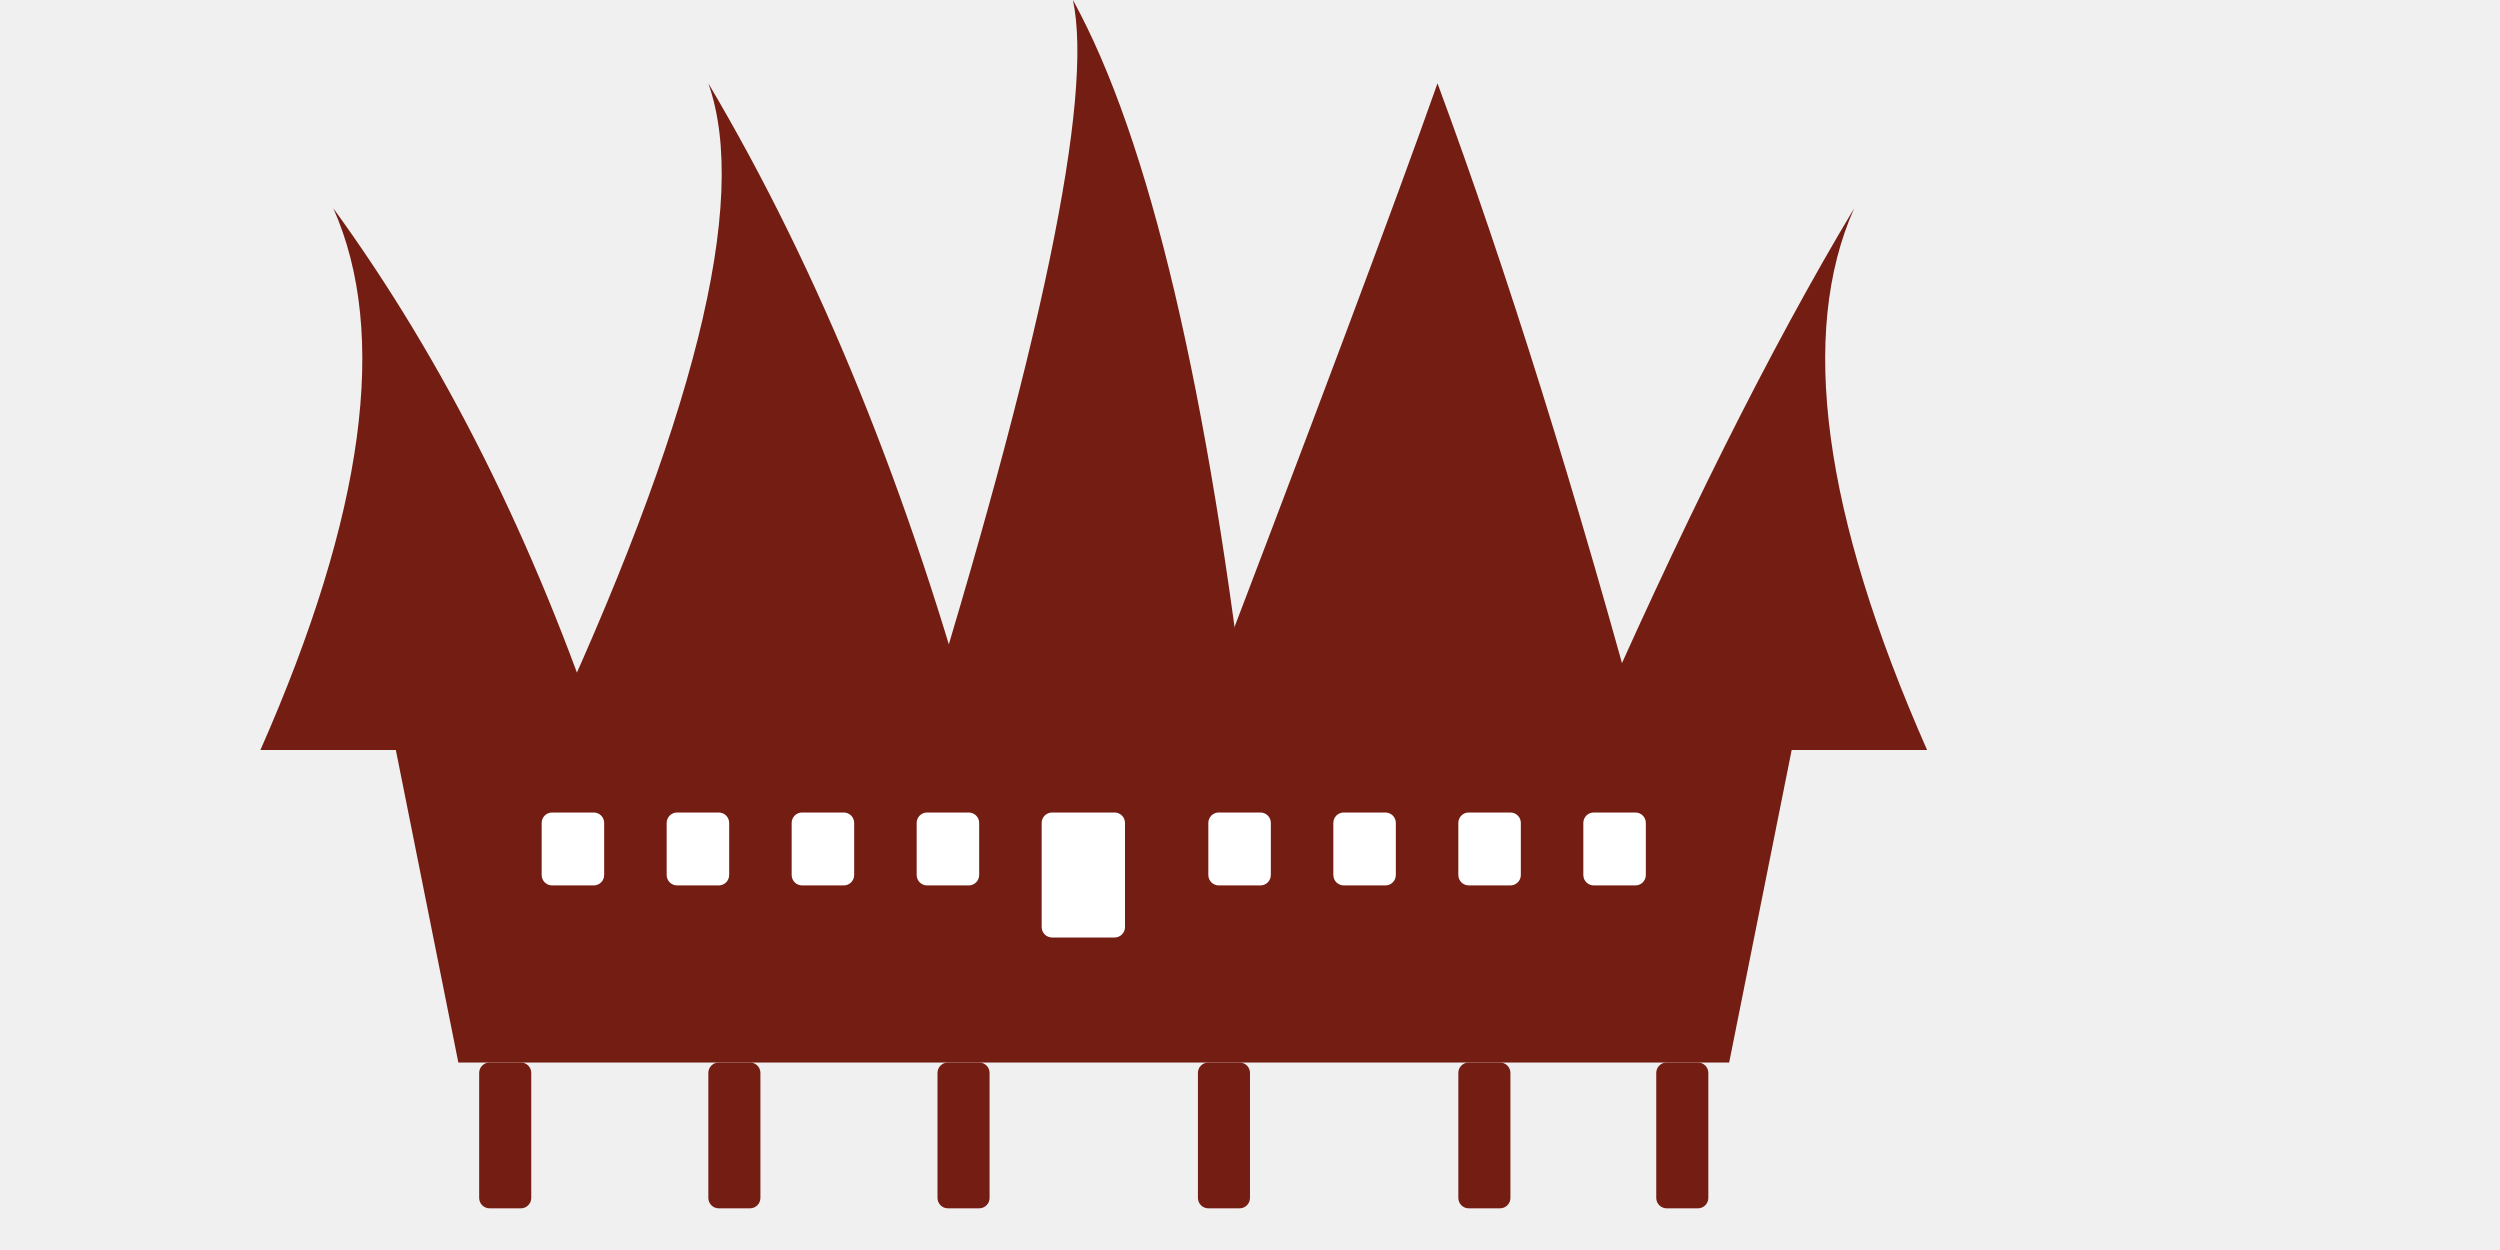
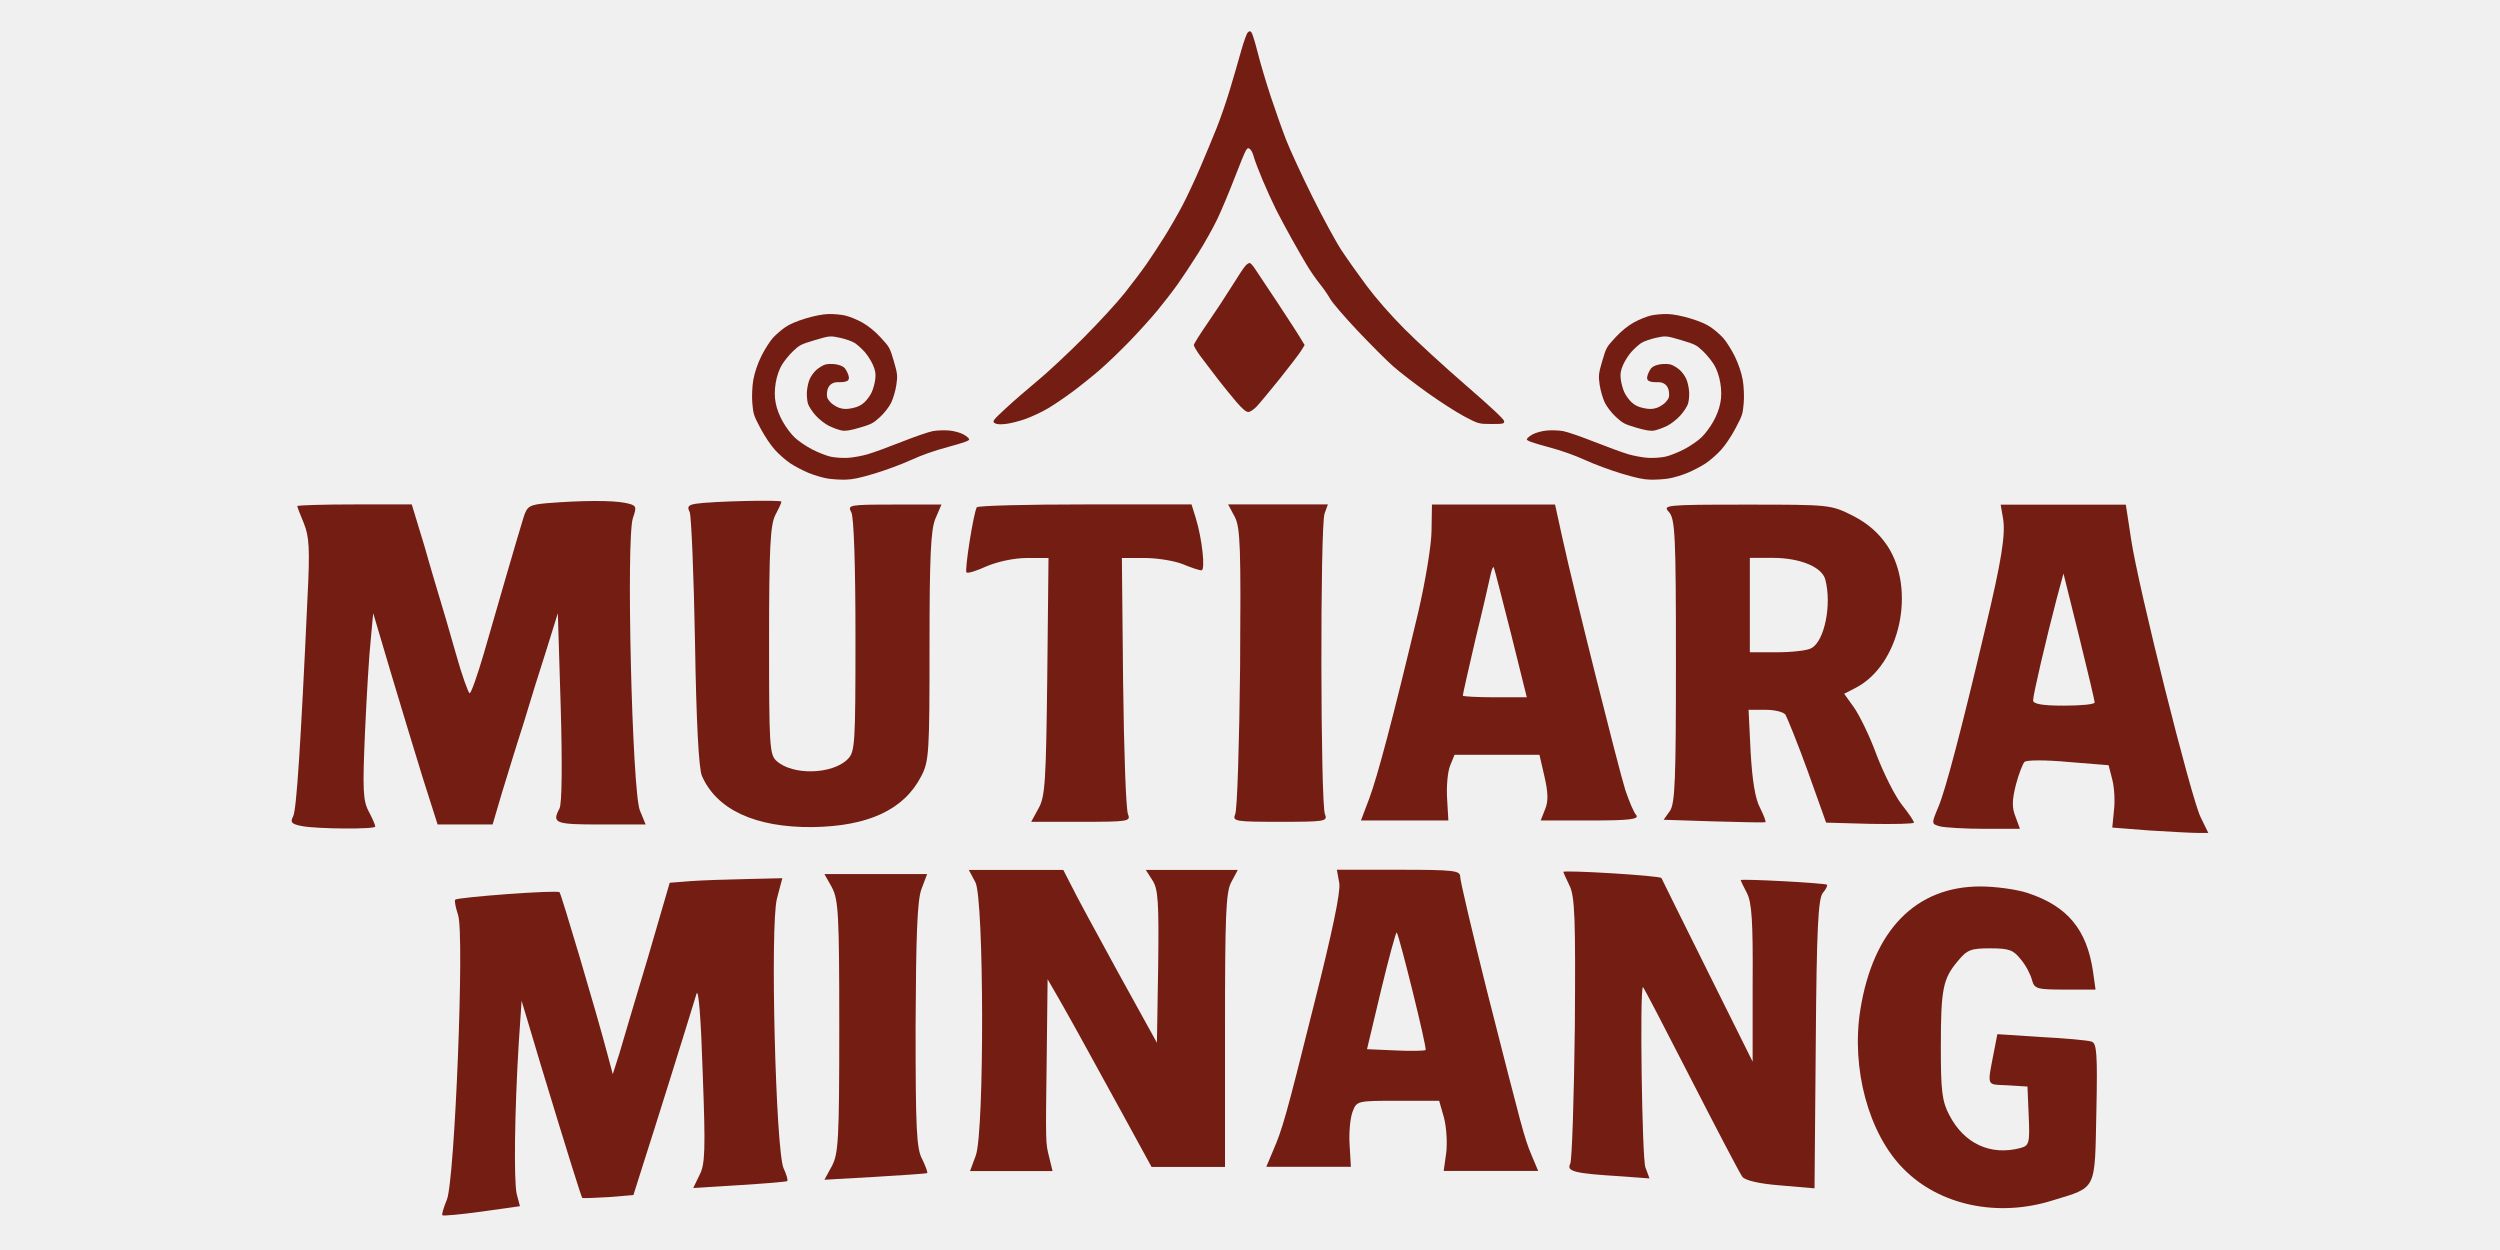
- <svg xmlns="http://www.w3.org/2000/svg" viewBox="0 0 240 120" width="240" height="120" fill="none">
-   <g fill="#741D13">
-     <path d="M 25 72 Q 40 38 32 20 Q 48 42 58 72 Z" />
-     <path d="M 52 72 Q 74 25 68 8 Q 84 35 94 72 Z" />
-     <path d="M 88 72 Q 106 14 103 0 Q 114 20 120 72 Z" />
-     <path d="M 114 72 Q 132 25 138 8 Q 148 35 158 72 Z" />
-     <path d="M 152 72 Q 166 40 178 20 Q 170 38 185 72 Z" />
-     <path d="M 38 72 L 172 72 L 166 102 L 44 102 Z" />
-     <rect x="46" y="102" width="5" height="14" rx="1" />
-     <rect x="68" y="102" width="5" height="14" rx="1" />
-     <rect x="90" y="102" width="5" height="14" rx="1" />
-     <rect x="115" y="102" width="5" height="14" rx="1" />
-     <rect x="140" y="102" width="5" height="14" rx="1" />
-     <rect x="159" y="102" width="5" height="14" rx="1" />
-   </g>
-   <g fill="#FFFFFF">
-     <rect x="52" y="78" width="6" height="7" rx="1" />
-     <rect x="64" y="78" width="6" height="7" rx="1" />
-     <rect x="76" y="78" width="6" height="7" rx="1" />
-     <rect x="88" y="78" width="6" height="7" rx="1" />
-     <rect x="100" y="78" width="8" height="12" rx="1" />
-     <rect x="116" y="78" width="6" height="7" rx="1" />
-     <rect x="128" y="78" width="6" height="7" rx="1" />
-     <rect x="140" y="78" width="6" height="7" rx="1" />
-     <rect x="152" y="78" width="6" height="7" rx="1" />
-   </g>
+ <svg xmlns="http://www.w3.org/2000/svg" width="240" height="120" viewBox="0 0 240 120" fill="none">
+   <path d="M75.223 112.15C74.47 110.487 73.916 88.863 74.589 86.249L75.104 84.308L71.698 84.388C69.836 84.427 67.381 84.506 66.312 84.586L64.292 84.744L62.193 91.952C61.005 95.913 59.777 100.031 59.46 101.14L58.826 103.121L58.351 101.338C57.282 97.259 53.876 85.813 53.717 85.655C53.48 85.417 43.975 86.13 43.697 86.368C43.618 86.487 43.737 87.12 43.975 87.833C44.608 89.655 43.658 113.259 42.905 115.16C42.588 115.913 42.39 116.586 42.47 116.665C42.549 116.745 44.252 116.586 46.272 116.309L49.915 115.794L49.599 114.606C49.321 113.299 49.4 106.725 49.797 100.19L50.074 96.071L51.895 102.17C54.549 110.923 55.816 114.923 55.896 115.002C55.975 115.042 57.084 115.002 58.43 114.923L60.807 114.725L61.836 111.477C62.708 108.784 65.797 98.922 66.866 95.398C67.064 94.804 67.302 97.932 67.46 103.002C67.737 110.368 67.698 111.794 67.143 112.824L66.549 114.051L70.985 113.774C73.441 113.616 75.5 113.457 75.579 113.378C75.658 113.299 75.5 112.745 75.223 112.15Z" fill="#741D13" />
+   <path d="M87.897 98.484C87.936 89.85 88.055 86.484 88.451 85.375L89.006 83.909H84.095H79.144L79.857 85.177C80.491 86.365 80.57 87.751 80.57 98.563C80.57 109.415 80.491 110.761 79.857 111.949L79.144 113.256L84.015 112.979C86.709 112.821 88.926 112.662 89.006 112.623C89.085 112.543 88.847 111.949 88.53 111.276C87.976 110.286 87.897 108.306 87.897 98.484Z" fill="#741D13" />
+   <path d="M107.303 93.294C105.243 89.531 103.223 85.808 102.827 84.977L102.075 83.511H97.56H93.005L93.639 84.7C94.471 86.284 94.51 108.621 93.679 110.918L93.124 112.423H97.085H101.045L100.728 111.116C100.372 109.651 100.372 110.126 100.491 100.938L100.57 94.007L101.6 95.789C102.709 97.73 103.659 99.433 107.778 106.957L110.55 112.027H114.075H117.6V98.957C117.6 87.987 117.679 85.65 118.194 84.7L118.828 83.511H114.392H109.996L110.629 84.502C111.184 85.333 111.263 86.561 111.184 92.779L111.065 100.106L107.303 93.294Z" fill="#741D13" />
+   <path d="M134.278 83.496C139.624 83.496 140.179 83.575 140.179 84.169C140.179 84.565 141.327 89.437 142.713 94.982C146.159 108.526 146.318 109.2 147.031 110.903L147.665 112.407H138.595L138.833 110.704C138.951 109.793 138.872 108.289 138.634 107.338L138.159 105.675H134.199C130.278 105.675 130.238 105.675 129.842 106.744C129.605 107.378 129.486 108.804 129.565 109.952L129.684 112.012H121.565L122.199 110.506C123.109 108.368 123.347 107.654 126.159 96.367C127.901 89.476 128.694 85.674 128.575 84.803L128.337 83.496H134.278ZM134.085 89.514C134.006 89.477 133.333 91.932 132.581 95.059L131.234 100.722L133.966 100.841C135.471 100.92 136.779 100.88 136.858 100.801C137.015 100.637 134.323 89.791 134.085 89.514Z" fill="#741D13" />
+   <path d="M163.937 93.248C161.561 88.455 159.541 84.416 159.501 84.297C159.422 84.059 150.075 83.505 150.075 83.703C150.075 83.742 150.352 84.337 150.669 85.01C151.184 86.04 151.263 88.099 151.184 98.634C151.105 105.446 150.907 111.347 150.748 111.703C150.352 112.456 151.105 112.654 155.699 112.931L158.353 113.129L157.957 112.06C157.64 111.228 157.402 95.069 157.719 94.752C157.759 94.713 159.818 98.673 162.313 103.545C164.808 108.416 167.026 112.654 167.264 112.971C167.541 113.327 168.887 113.644 170.947 113.802L174.194 114.08L174.313 100.258C174.392 89.129 174.551 86.277 174.987 85.723C175.303 85.366 175.462 85.01 175.383 84.931C175.185 84.772 167.105 84.337 167.105 84.495C167.105 84.534 167.382 85.129 167.699 85.723C168.175 86.634 168.293 88.455 168.254 94.396V101.921L163.937 93.248Z" fill="#741D13" />
+   <path d="M200.934 93.298C200.34 89.219 198.478 87.001 194.676 85.734C193.607 85.377 191.548 85.1 190.122 85.1C183.904 85.1 179.825 89.298 178.597 96.902C177.686 102.566 179.389 108.863 182.755 112.229C186.201 115.715 191.785 116.903 197.053 115.239C201.33 113.932 201.092 114.368 201.251 106.764C201.37 101.14 201.29 100.11 200.775 99.992C200.459 99.873 198.28 99.675 195.983 99.556L191.746 99.279L191.508 100.506C190.756 104.467 190.597 104.071 192.736 104.19L194.637 104.308L194.756 107.12C194.874 109.774 194.795 109.972 193.963 110.21C191.112 110.962 188.577 109.813 187.151 107.081C186.439 105.734 186.32 104.784 186.32 100.546C186.32 94.922 186.518 93.972 187.944 92.269C188.854 91.16 189.211 91.041 191.072 91.041C192.894 91.041 193.29 91.199 194.003 92.11C194.478 92.665 194.954 93.576 195.072 94.09C195.31 94.922 195.508 95.001 198.241 95.001H201.172L200.934 93.298Z" fill="#741D13" />
+   <path d="M60.762 49.725C61.156 48.583 61.117 48.504 59.974 48.268C58.753 48.032 55.917 48.032 52.49 48.307C50.796 48.465 50.599 48.583 50.244 49.725C49.693 51.498 47.763 58.155 46.463 62.685C45.833 64.812 45.242 66.546 45.084 66.546C44.966 66.546 44.336 64.812 43.745 62.685C43.154 60.597 42.484 58.313 42.287 57.682C42.09 57.013 41.381 54.689 40.751 52.443L39.53 48.425H34.054C31.021 48.425 28.539 48.504 28.539 48.583C28.539 48.662 28.815 49.41 29.17 50.237C29.682 51.498 29.761 52.68 29.524 57.289C28.854 71.864 28.46 77.733 28.145 78.363C27.83 78.954 27.988 79.112 29.012 79.309C30.509 79.585 36.024 79.624 36.024 79.348C36.024 79.191 35.748 78.56 35.394 77.891C34.842 76.867 34.803 75.763 35.039 70.327C35.197 66.822 35.433 62.843 35.59 61.425L35.827 58.864L37.521 64.576C38.466 67.728 39.845 72.297 40.593 74.7L42.011 79.151H44.651H47.29L48.196 76.079C48.708 74.424 49.614 71.43 50.244 69.5C50.835 67.531 51.82 64.34 52.45 62.41L53.553 58.864L53.829 67.885C53.987 73.361 53.947 77.182 53.711 77.615C52.962 79.033 53.278 79.151 57.65 79.151H61.983L61.432 77.812C60.683 76.039 60.092 51.577 60.762 49.725Z" fill="#741D13" />
+   <path d="M74.423 49.465C74.739 48.872 75.016 48.28 75.016 48.161C75.016 47.964 68.302 48.122 66.801 48.359C66.09 48.477 65.932 48.635 66.208 49.149C66.366 49.504 66.603 55.152 66.722 61.669C66.84 69.133 67.077 73.873 67.393 74.504C68.815 77.743 72.528 79.441 77.978 79.402C83.349 79.323 86.785 77.743 88.444 74.504C89.195 73.083 89.234 72.174 89.234 62.064C89.234 53.454 89.353 50.886 89.787 49.82L90.379 48.438H85.837C81.493 48.438 81.335 48.477 81.73 49.188C81.967 49.662 82.125 54.165 82.125 61.037C82.125 71.503 82.085 72.174 81.374 72.885C79.913 74.347 76.082 74.465 74.542 73.043C73.871 72.451 73.831 71.542 73.831 61.511C73.831 52.624 73.95 50.413 74.423 49.465Z" fill="#741D13" />
+   <path d="M115.337 54.756C115.732 54.756 115.416 51.748 114.783 49.691L114.387 48.425H104.178C98.559 48.425 93.851 48.543 93.772 48.702C93.455 49.256 92.585 54.756 92.782 54.953C92.901 55.072 93.772 54.795 94.721 54.36C95.75 53.925 97.333 53.569 98.559 53.569H100.657L100.538 64.925C100.419 74.936 100.34 76.479 99.707 77.587L98.995 78.893H103.822C108.254 78.893 108.57 78.853 108.293 78.18C108.095 77.824 107.898 72.126 107.818 65.518L107.7 53.569H109.916C111.142 53.569 112.765 53.846 113.556 54.162C114.308 54.479 115.139 54.756 115.337 54.756Z" fill="#741D13" />
+   <path d="M127.2 78.18C126.765 77.31 126.725 50.522 127.16 49.295L127.477 48.425H122.689H117.901L118.534 49.612C119.088 50.641 119.128 52.698 119.049 64.173C118.97 71.493 118.772 77.824 118.574 78.18C118.297 78.853 118.614 78.893 122.887 78.893C127.16 78.893 127.477 78.853 127.2 78.18Z" fill="#741D13" />
+   <path d="M149.285 48.434L149.994 51.665C151.137 56.904 155.351 73.646 156.021 75.812C156.375 76.876 156.848 78.018 157.084 78.255C157.36 78.648 156.454 78.766 152.673 78.766H147.906L148.339 77.664C148.654 76.915 148.615 76.049 148.261 74.513L147.788 72.464H139.634L139.2 73.527C138.964 74.157 138.846 75.576 138.925 76.719L139.043 78.766H130.652L131.44 76.678C132.228 74.591 133.725 68.957 136.128 58.874C136.837 55.841 137.428 52.255 137.428 50.916L137.467 48.434H149.285ZM143.422 54.531C143.382 54.295 143.225 54.57 143.106 55.122C142.988 55.673 142.357 58.47 141.648 61.346C140.979 64.221 140.428 66.664 140.428 66.782C140.43 66.861 141.808 66.939 143.5 66.939H146.573L145.076 60.913C144.249 57.645 143.501 54.731 143.422 54.531Z" fill="#741D13" />
+   <path d="M167.665 48.444C175.661 48.444 175.741 48.444 177.868 49.507C179.326 50.256 180.35 51.162 181.177 52.383C183.973 56.598 182.398 63.806 178.184 66.012L177.041 66.603L177.947 67.864C178.459 68.573 179.483 70.622 180.152 72.473C180.861 74.325 181.964 76.491 182.595 77.279C183.224 78.066 183.736 78.814 183.737 78.972C183.737 79.09 181.847 79.13 179.522 79.09L175.308 78.972L173.535 74.009C172.55 71.291 171.565 68.889 171.407 68.613C171.21 68.337 170.344 68.14 169.478 68.14H167.862L168.06 72.197C168.217 74.915 168.493 76.688 168.966 77.554C169.32 78.263 169.556 78.893 169.478 78.933C169.399 78.972 167.193 78.933 164.554 78.854L159.708 78.697L160.299 77.87C160.811 77.161 160.89 74.875 160.89 63.452C160.89 51.4 160.811 49.823 160.221 49.153C159.59 48.483 159.866 48.444 167.665 48.444ZM167.984 62.617H170.584C172.002 62.617 173.5 62.459 173.894 62.223C175.154 61.553 175.863 58.047 175.232 55.644C174.917 54.423 172.79 53.556 170.19 53.556H167.984V62.617Z" fill="#741D13" />
+   <path d="M204.079 48.447L204.591 51.795C205.3 56.483 210.342 76.572 211.248 78.424L211.997 79.96H210.933C210.343 79.96 208.294 79.842 206.324 79.724L202.779 79.448L202.936 77.833C203.055 76.927 202.976 75.588 202.779 74.839L202.425 73.46L198.524 73.146C196.398 72.949 194.547 72.949 194.35 73.146C194.192 73.303 193.797 74.288 193.521 75.352C193.167 76.77 193.128 77.519 193.482 78.385L193.916 79.567H190.528C188.637 79.567 186.707 79.448 186.234 79.33C185.407 79.094 185.407 79.094 186.077 77.479C186.747 75.942 188.282 70.112 190.606 60.264C192.143 53.843 192.537 51.322 192.301 49.825L192.064 48.447H204.079ZM197.424 57.54C196.439 61.322 195.179 66.679 195.179 67.231C195.179 67.585 196.046 67.742 198.133 67.742C199.748 67.742 201.088 67.624 201.088 67.427C201.087 67.265 200.417 64.431 199.591 61.085L198.094 55.058L197.424 57.54Z" fill="#741D13" />
+   <path fill-rule="evenodd" clip-rule="evenodd" d="M120.143 3.111C120.228 3.211 120.498 4.091 120.744 5.067C120.989 6.043 121.551 7.933 121.991 9.266C122.433 10.599 123.097 12.474 123.469 13.431C123.842 14.388 124.97 16.831 125.976 18.859C126.982 20.887 128.251 23.222 128.796 24.048C129.342 24.874 130.431 26.41 131.217 27.462C132.12 28.667 133.433 30.168 134.775 31.527C135.945 32.711 138.59 35.14 140.651 36.925C143.185 39.119 144.4 40.258 144.4 40.44C144.4 40.685 144.303 40.707 143.173 40.703C141.959 40.7 141.931 40.692 140.583 39.982C139.833 39.588 138.238 38.563 137.038 37.707C135.839 36.85 134.349 35.7 133.728 35.151C133.107 34.602 131.583 33.077 130.339 31.763C129.098 30.448 127.907 29.066 127.698 28.691C127.488 28.315 127.04 27.669 126.705 27.257C126.37 26.844 125.835 26.076 125.516 25.55C125.197 25.024 124.523 23.857 124.02 22.955C123.515 22.054 122.825 20.764 122.486 20.088C122.147 19.412 121.56 18.121 121.184 17.22C120.806 16.319 120.436 15.336 120.359 15.035C120.283 14.735 120.125 14.413 120.008 14.318C119.829 14.176 119.761 14.2 119.601 14.455C119.496 14.624 118.996 15.837 118.492 17.152C117.987 18.465 117.251 20.218 116.856 21.044C116.461 21.87 115.633 23.345 115.018 24.321C114.403 25.297 113.53 26.618 113.077 27.257C112.626 27.896 111.749 29.032 111.13 29.783C110.511 30.534 109.279 31.898 108.39 32.815C107.501 33.73 106.223 34.956 105.548 35.536C104.873 36.118 103.708 37.052 102.958 37.61C102.208 38.169 101.135 38.894 100.572 39.223C100.011 39.552 99.059 39.999 98.459 40.216C97.859 40.431 97.001 40.65 96.551 40.699C95.974 40.762 95.658 40.736 95.478 40.612C95.245 40.448 95.329 40.336 96.569 39.188C97.309 38.502 98.681 37.311 99.618 36.54C100.556 35.768 102.522 33.933 103.99 32.459C105.457 30.988 107.242 29.046 107.959 28.144C108.675 27.243 109.624 25.984 110.068 25.345C110.513 24.706 111.298 23.508 111.815 22.682C112.331 21.856 113.108 20.504 113.539 19.678C113.971 18.852 114.732 17.223 115.231 16.059C115.728 14.895 116.432 13.206 116.792 12.304C117.153 11.403 117.726 9.744 118.065 8.617C118.404 7.491 118.886 5.834 119.135 4.936C119.385 4.037 119.679 3.218 119.788 3.117C119.954 2.963 120.014 2.961 120.143 3.111ZM119.99 25.254C120.069 25.282 120.238 25.452 120.363 25.632C120.489 25.812 121.502 27.333 122.613 29.012C123.724 30.69 124.771 32.303 125.246 33.129L124.882 33.709C124.681 34.029 123.752 35.242 122.819 36.406C121.883 37.569 120.898 38.753 120.627 39.037C120.34 39.336 120.006 39.551 119.828 39.549C119.62 39.548 119.265 39.249 118.725 38.625C118.289 38.118 117.477 37.12 116.924 36.406C116.371 35.692 115.622 34.709 115.262 34.221C114.901 33.734 114.605 33.241 114.607 33.129C114.607 33.017 115.204 32.063 115.932 31.012C116.66 29.961 117.711 28.363 118.267 27.462C118.823 26.56 119.406 25.684 119.562 25.513C119.717 25.342 119.909 25.226 119.99 25.254Z" fill="#741D13" />
+   <path d="M160.127 30.148C160.638 30.164 161.487 30.331 162.276 30.571C163.144 30.834 163.798 31.115 164.231 31.41C164.588 31.653 165.12 32.113 165.412 32.429C165.703 32.746 166.204 33.534 166.527 34.183C166.885 34.906 167.186 35.794 167.304 36.479C167.41 37.094 167.452 38.097 167.396 38.707C167.301 39.771 167.268 39.871 166.614 41.11C166.213 41.874 165.641 42.726 165.222 43.19C164.831 43.622 164.164 44.205 163.741 44.485C163.318 44.765 162.534 45.176 161.998 45.398C161.464 45.618 160.656 45.859 160.204 45.934C159.751 46.007 158.968 46.058 158.464 46.048C157.773 46.032 157.078 45.887 155.653 45.458C154.603 45.142 153.062 44.571 152.194 44.175C151.089 43.672 150.031 43.298 148.601 42.908C147.06 42.487 146.574 42.312 146.578 42.178C146.58 42.08 146.831 41.864 147.135 41.698C147.439 41.53 148.064 41.364 148.525 41.327C148.985 41.29 149.681 41.317 150.071 41.387C150.461 41.457 151.796 41.918 153.038 42.41C154.28 42.903 155.753 43.44 156.309 43.605C156.866 43.769 157.731 43.926 158.232 43.954C158.732 43.981 159.475 43.929 159.883 43.84C160.291 43.75 161.095 43.432 161.671 43.133C162.246 42.833 162.999 42.319 163.341 41.99C163.685 41.662 164.193 40.98 164.473 40.474C164.819 39.849 165.035 39.278 165.152 38.682C165.269 38.088 165.268 37.47 165.15 36.758C165.044 36.111 164.813 35.443 164.549 35.013C164.315 34.63 163.828 34.037 163.468 33.695C162.859 33.117 162.714 33.044 161.376 32.647C159.979 32.232 159.911 32.226 158.966 32.43C158.432 32.546 157.794 32.773 157.55 32.935C157.304 33.097 156.878 33.484 156.603 33.794C156.327 34.104 155.968 34.671 155.806 35.053C155.576 35.596 155.529 35.895 155.594 36.414C155.639 36.781 155.789 37.33 155.925 37.636C156.062 37.942 156.375 38.38 156.62 38.608C156.952 38.917 157.254 39.064 157.8 39.183C158.323 39.297 158.695 39.285 159.093 39.139C159.399 39.025 159.791 38.76 159.962 38.547C160.228 38.216 160.267 38.085 160.224 37.646C160.192 37.328 160.053 37.043 159.858 36.897C159.633 36.729 159.394 36.668 159.037 36.688C158.759 36.704 158.423 36.652 158.29 36.574C158.116 36.471 158.08 36.322 158.165 36.038C158.229 35.822 158.384 35.516 158.509 35.357C158.642 35.188 159 35.029 159.369 34.974C159.717 34.922 160.178 34.932 160.394 34.996C160.609 35.06 160.99 35.288 161.239 35.502C161.488 35.715 161.79 36.141 161.91 36.446C162.031 36.751 162.143 37.293 162.161 37.651C162.177 38.01 162.128 38.508 162.052 38.759C161.976 39.011 161.642 39.52 161.309 39.892C160.976 40.264 160.396 40.714 160.016 40.896C159.636 41.077 159.106 41.27 158.835 41.325C158.472 41.398 158.016 41.328 157.098 41.059C155.962 40.726 155.789 40.634 155.129 40.028C154.714 39.647 154.256 39.055 154.058 38.642C153.868 38.245 153.648 37.486 153.569 36.953C153.44 36.08 153.464 35.855 153.813 34.665C154.19 33.379 154.221 33.322 155.07 32.403C155.629 31.798 156.269 31.277 156.858 30.949C157.364 30.669 158.116 30.367 158.529 30.279C158.943 30.191 159.662 30.132 160.127 30.148Z" fill="#741D13" />
+   <path d="M79.492 30.148C78.981 30.164 78.132 30.331 77.343 30.571C76.475 30.834 75.82 31.115 75.388 31.41C75.03 31.653 74.498 32.113 74.207 32.429C73.916 32.746 73.414 33.534 73.092 34.183C72.734 34.906 72.433 35.794 72.315 36.479C72.209 37.094 72.167 38.097 72.223 38.707C72.318 39.771 72.351 39.871 73.004 41.11C73.406 41.874 73.977 42.726 74.397 43.19C74.788 43.622 75.454 44.205 75.877 44.485C76.3 44.765 77.085 45.176 77.62 45.398C78.155 45.618 78.963 45.859 79.415 45.934C79.867 46.007 80.65 46.058 81.155 46.048C81.846 46.032 82.541 45.887 83.966 45.458C85.016 45.142 86.557 44.571 87.425 44.175C88.529 43.672 89.587 43.298 91.017 42.908C92.559 42.487 93.044 42.312 93.04 42.178C93.038 42.08 92.788 41.864 92.484 41.698C92.18 41.53 91.554 41.364 91.094 41.327C90.634 41.29 89.938 41.317 89.548 41.387C89.157 41.457 87.822 41.918 86.581 42.41C85.339 42.903 83.866 43.44 83.309 43.605C82.752 43.769 81.887 43.926 81.386 43.954C80.887 43.981 80.144 43.929 79.736 43.84C79.328 43.75 78.524 43.432 77.947 43.133C77.372 42.833 76.619 42.319 76.277 41.99C75.934 41.662 75.426 40.98 75.146 40.474C74.8 39.849 74.583 39.278 74.466 38.682C74.35 38.088 74.351 37.47 74.468 36.758C74.575 36.111 74.806 35.443 75.069 35.013C75.304 34.63 75.79 34.037 76.151 33.695C76.76 33.117 76.905 33.044 78.243 32.647C79.64 32.232 79.708 32.226 80.653 32.43C81.187 32.546 81.824 32.773 82.069 32.935C82.314 33.097 82.741 33.484 83.016 33.794C83.291 34.104 83.65 34.671 83.812 35.053C84.043 35.596 84.089 35.895 84.024 36.414C83.98 36.781 83.83 37.33 83.693 37.636C83.556 37.942 83.244 38.38 82.999 38.608C82.667 38.917 82.365 39.064 81.819 39.183C81.295 39.297 80.923 39.285 80.526 39.139C80.219 39.025 79.828 38.76 79.656 38.547C79.39 38.216 79.351 38.085 79.395 37.646C79.427 37.328 79.565 37.043 79.761 36.897C79.985 36.729 80.225 36.668 80.582 36.688C80.86 36.704 81.195 36.652 81.329 36.574C81.503 36.471 81.538 36.322 81.454 36.038C81.39 35.822 81.235 35.516 81.11 35.357C80.977 35.188 80.618 35.029 80.249 34.974C79.901 34.922 79.441 34.932 79.225 34.996C79.009 35.06 78.629 35.288 78.38 35.502C78.13 35.715 77.829 36.141 77.709 36.446C77.587 36.751 77.475 37.293 77.458 37.651C77.442 38.01 77.49 38.508 77.566 38.759C77.642 39.011 77.977 39.52 78.309 39.892C78.643 40.264 79.223 40.714 79.603 40.896C79.982 41.077 80.513 41.27 80.784 41.325C81.147 41.398 81.603 41.328 82.521 41.059C83.656 40.726 83.829 40.634 84.49 40.028C84.904 39.647 85.363 39.055 85.56 38.642C85.751 38.245 85.971 37.486 86.05 36.953C86.179 36.08 86.155 35.855 85.806 34.665C85.428 33.379 85.397 33.322 84.549 32.403C83.989 31.798 83.35 31.277 82.76 30.949C82.255 30.669 81.503 30.367 81.09 30.279C80.675 30.191 79.957 30.132 79.492 30.148Z" fill="#741D13" />
</svg>
